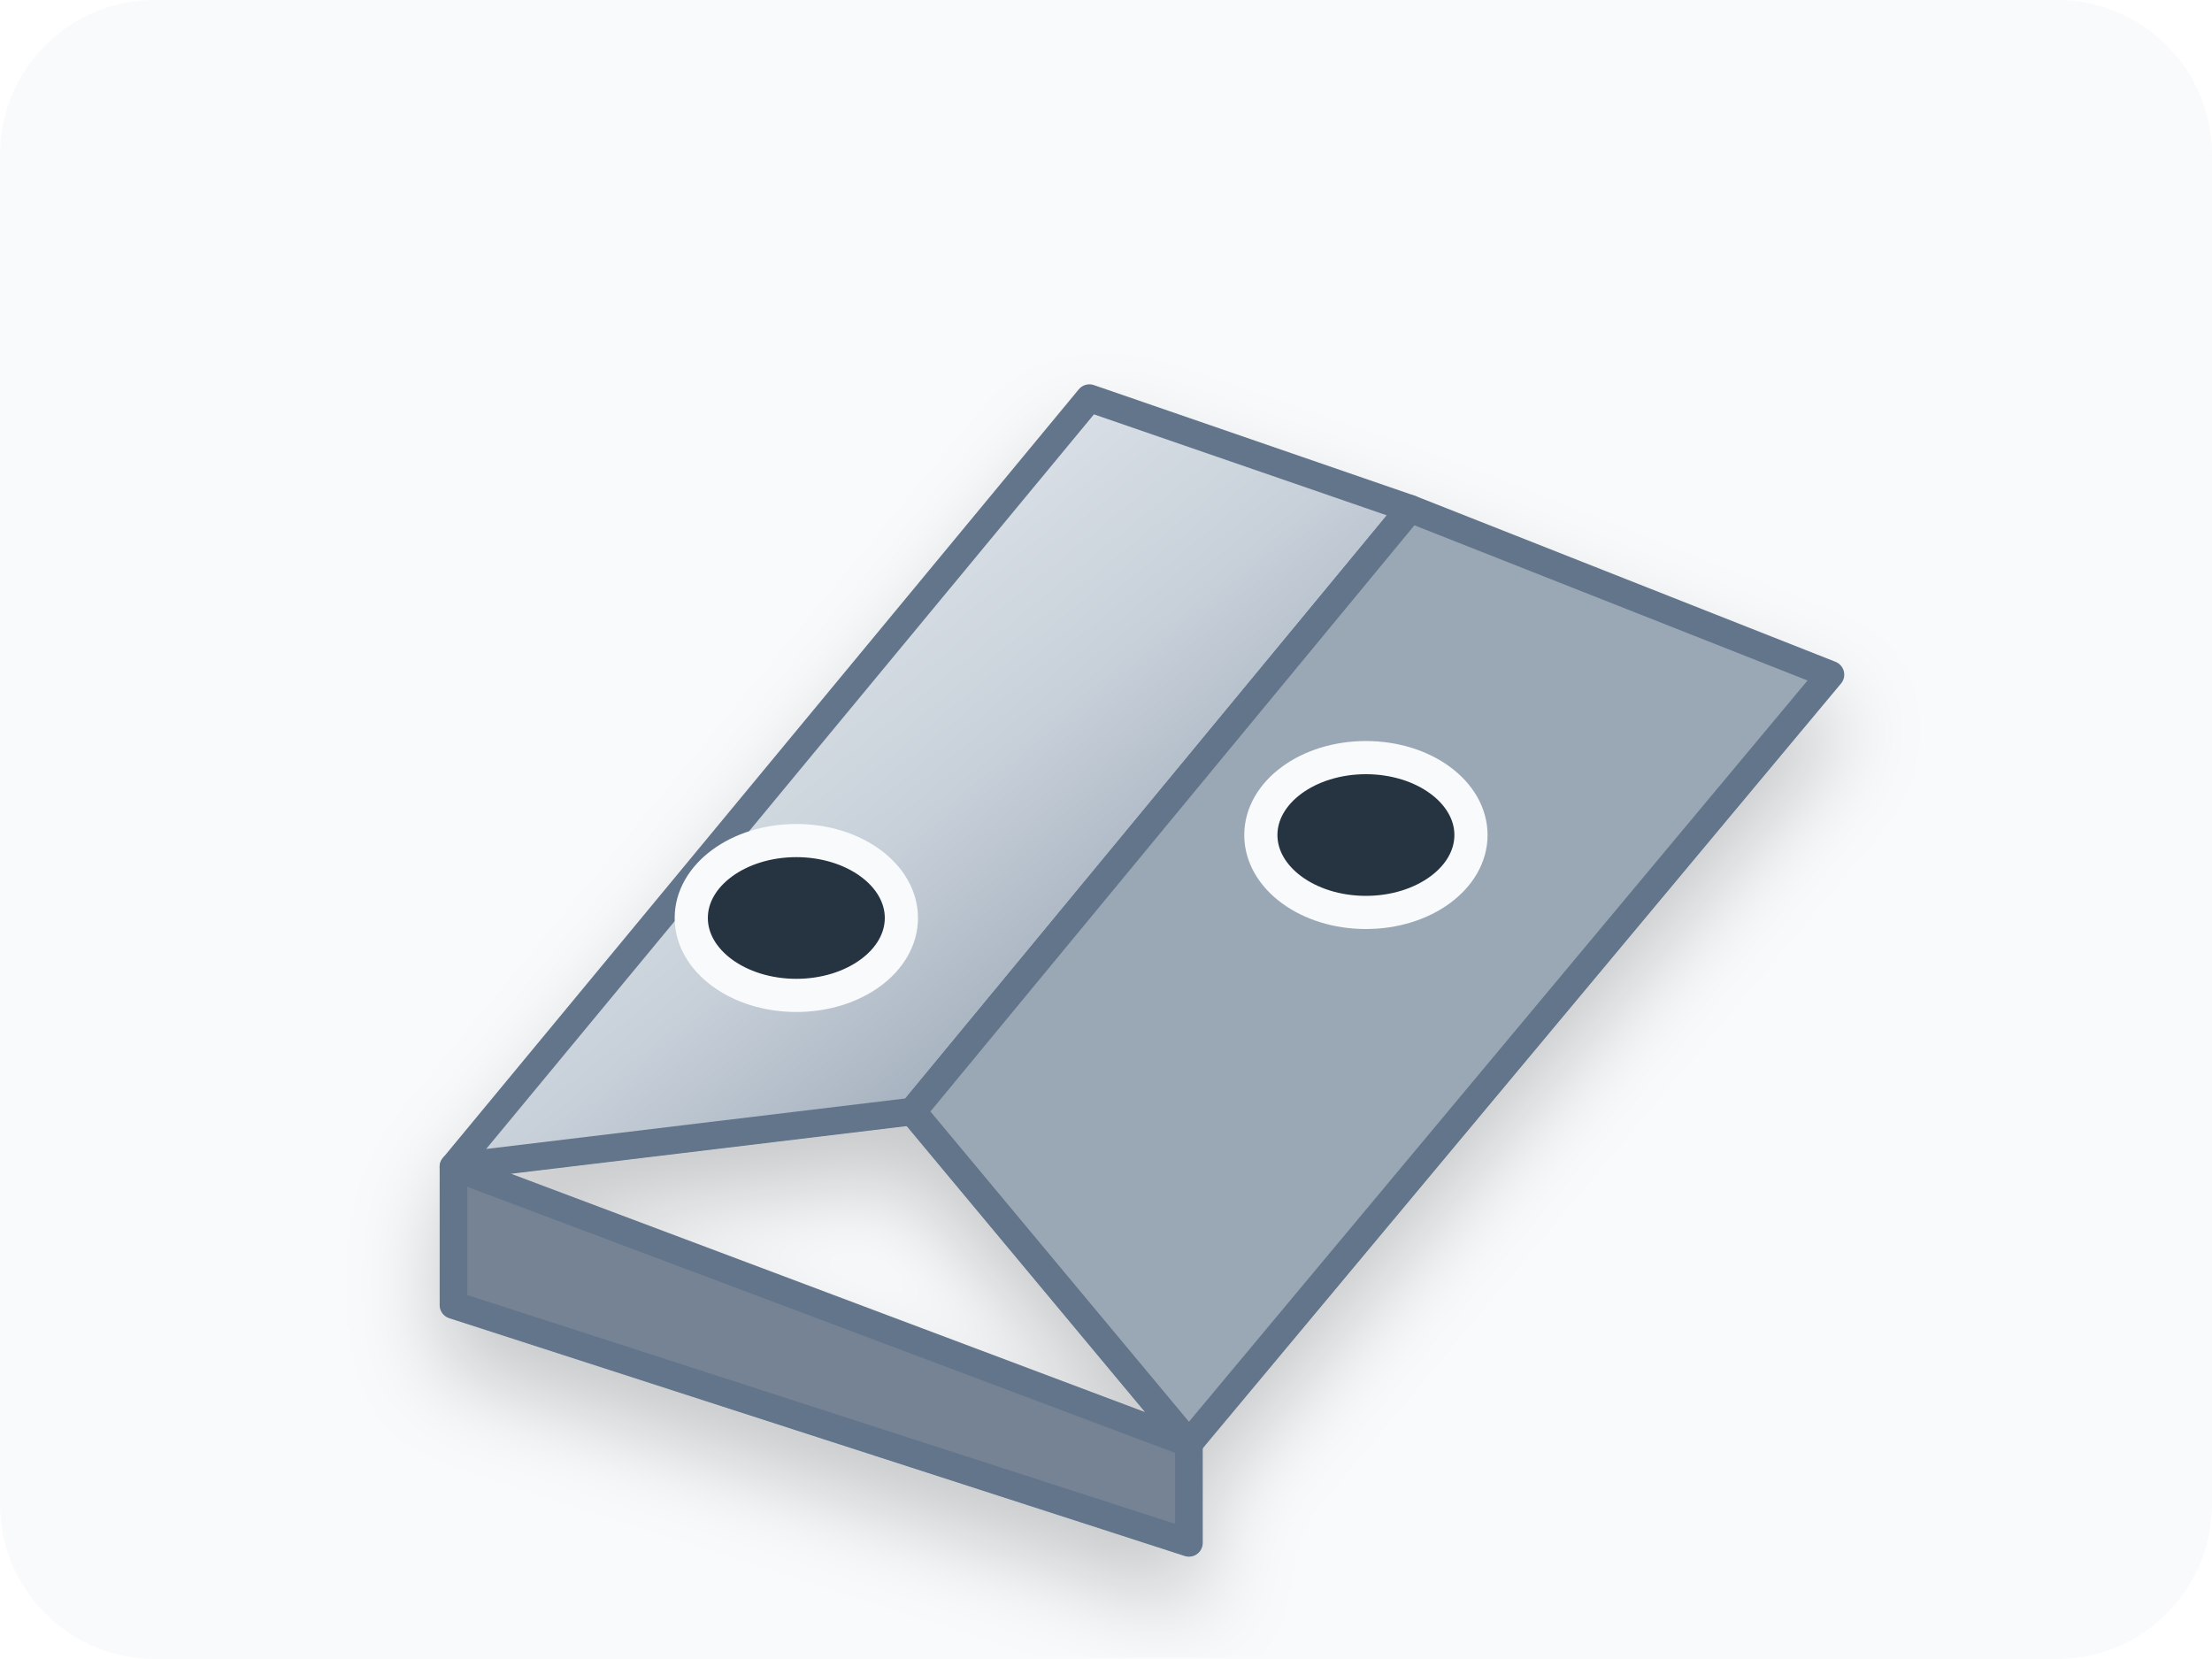
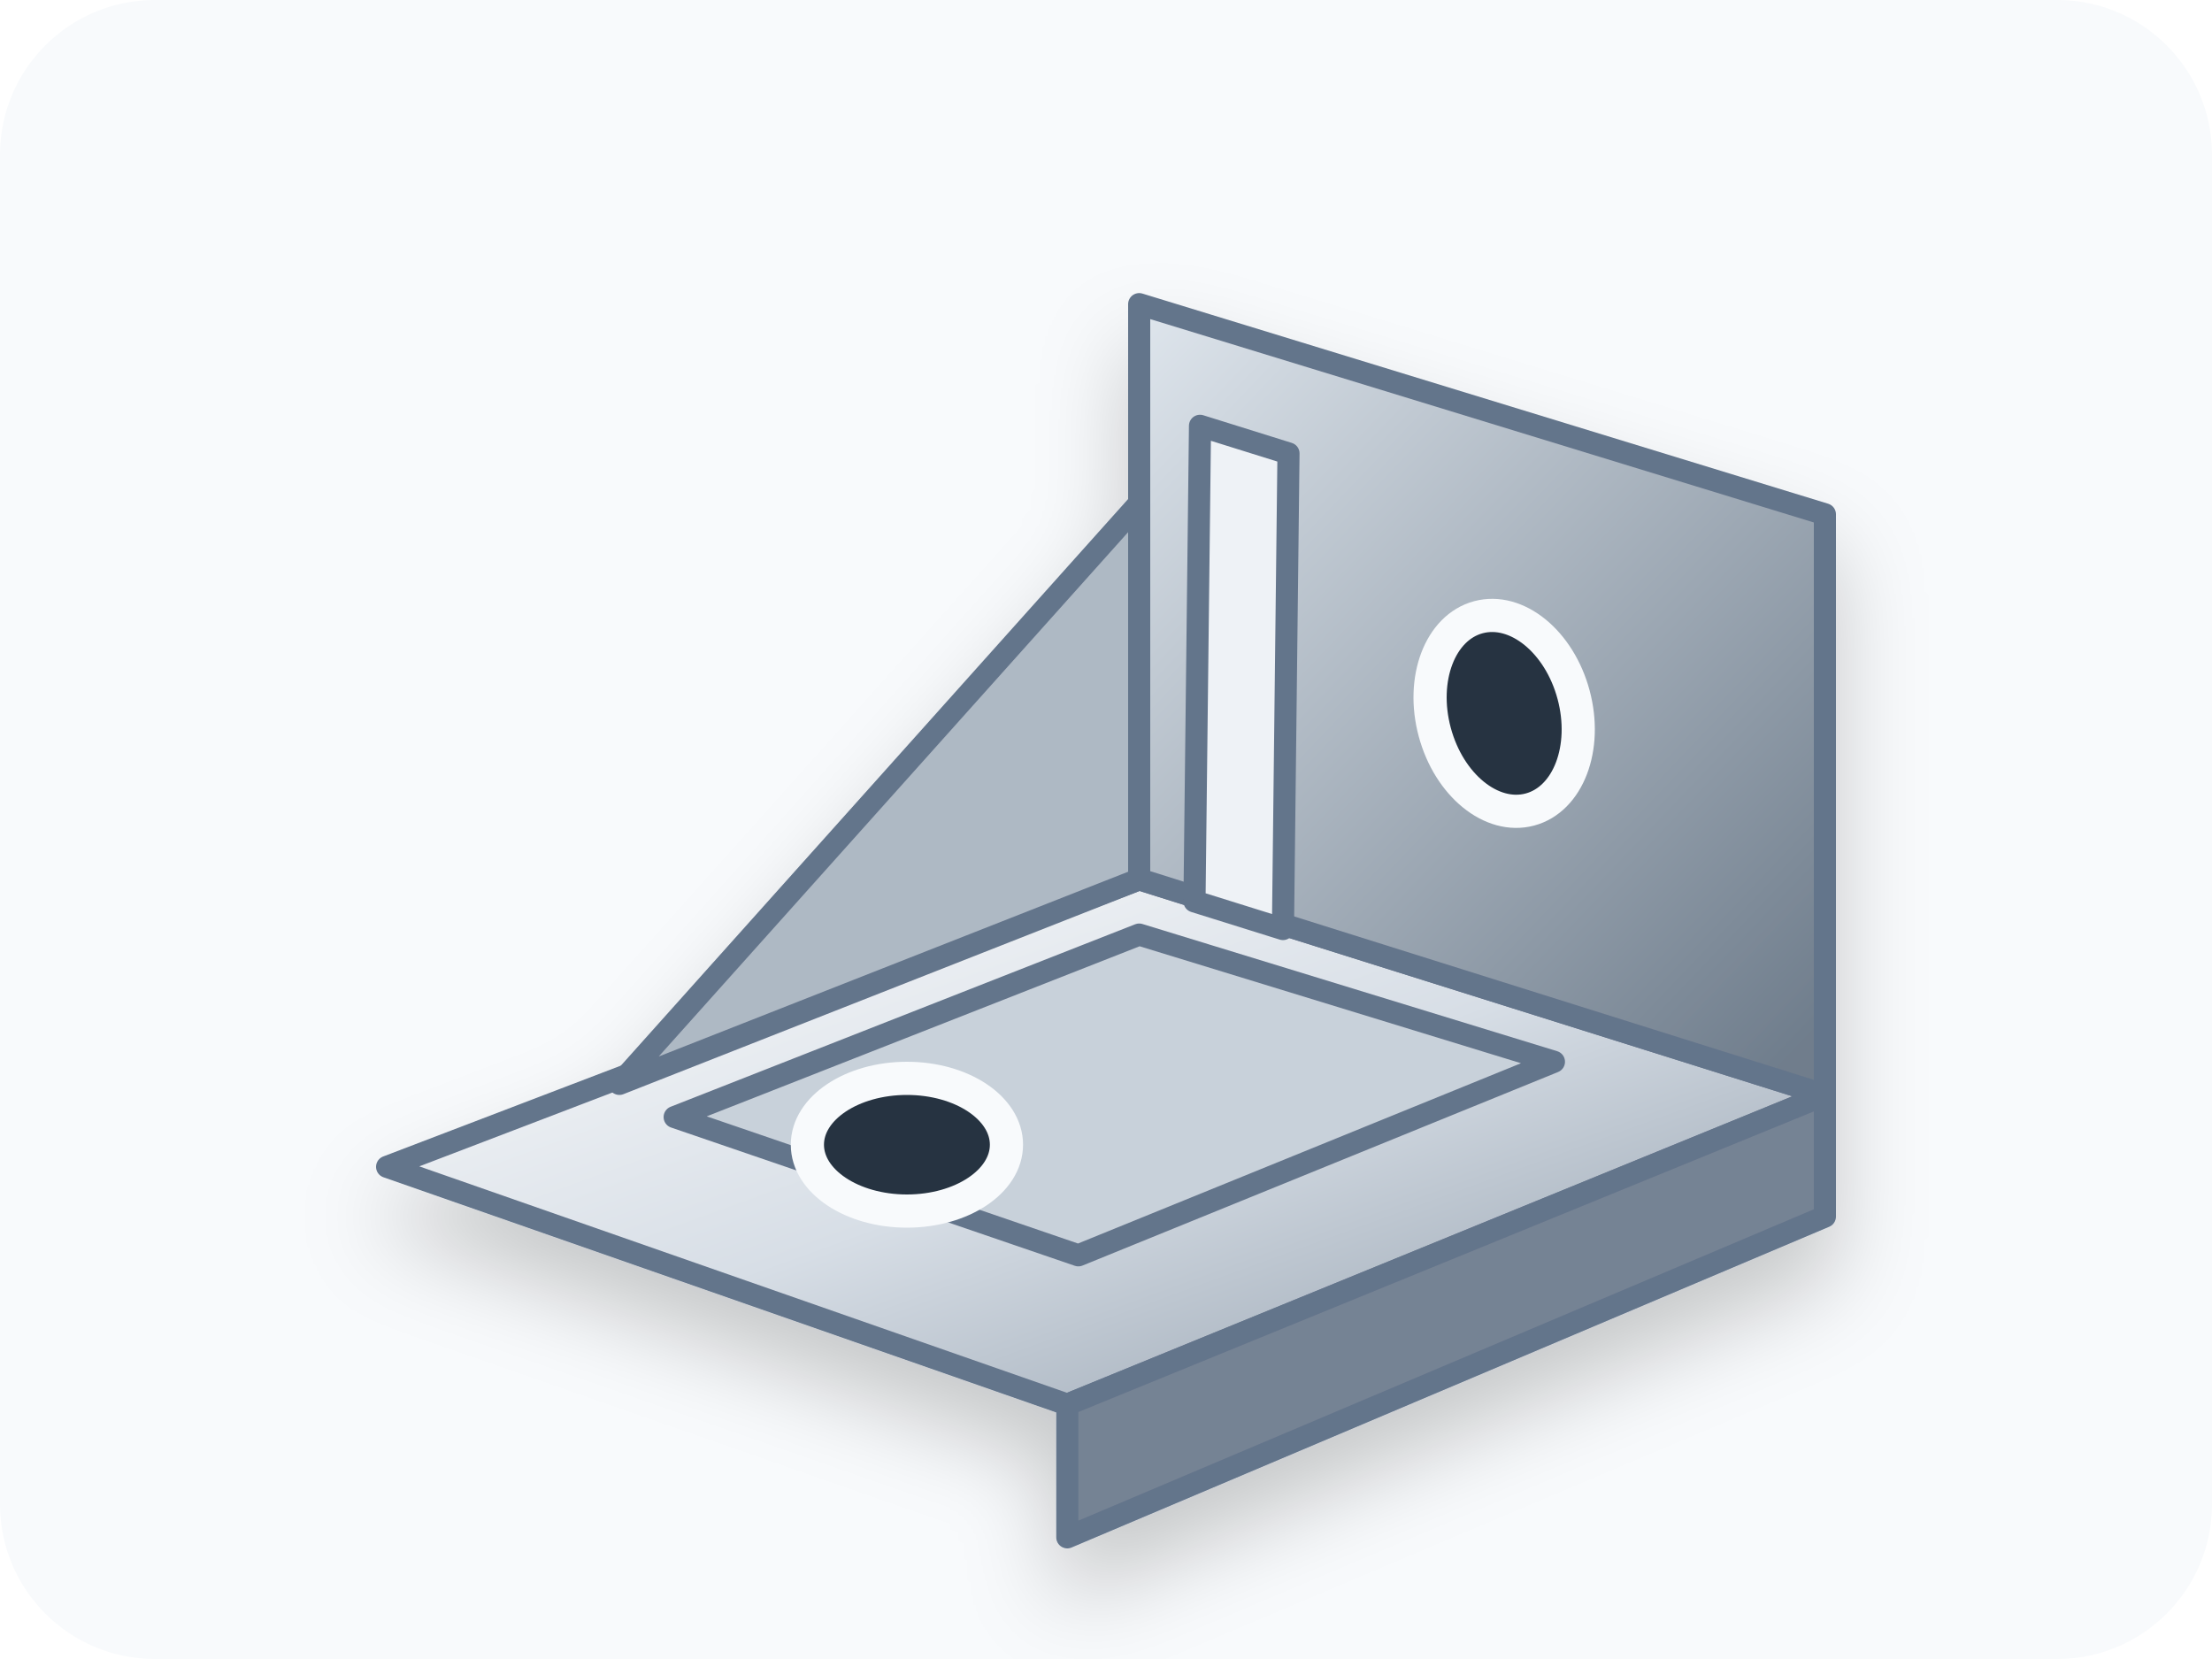
<svg xmlns="http://www.w3.org/2000/svg" viewBox="0 0 400 300" role="img" aria-labelledby="title desc">
  <defs>
-     <linearGradient id="m" x1="0" x2="1" y1="0" y2="1">
-       <stop offset="0" stop-color="#f8fafc" />
-       <stop offset=".52" stop-color="#c7d0d9" />
-       <stop offset="1" stop-color="#718096" />
+     <linearGradient id="top" x1="0" x2="1" y1="0" y2="1">
+       <stop offset="0" stop-color="#ffffff" />
+       <stop offset=".5" stop-color="#d7dee6" />
+       <stop offset="1" stop-color="#8b98a6" />
    </linearGradient>
-     <filter id="s">
+     <linearGradient id="side" x1="0" x2=".9" y1="0" y2="1">
+       <stop offset="0" stop-color="#dfe6ed" />
+       <stop offset="1" stop-color="#6f7d8c" />
+     </linearGradient>
+     <filter id="shadow">
      <feDropShadow dx="0" dy="9" stdDeviation="8" flood-opacity=".2" />
    </filter>
  </defs>
  <rect width="400" height="300" rx="28" fill="#f8fafc" />
-   <g filter="url(#s)" stroke="#64748b" stroke-width="5" stroke-linejoin="round">
-     <path d="M82 211 197 72l58 20-90 109z" fill="url(#m)" />
-     <path d="m165 201 90-109 76 30-116 139z" fill="#9aa7b4" />
-     <path d="M82 211v25l133 43v-18z" fill="#758394" />
+   <g filter="url(#shadow)" stroke="#64748b" stroke-width="4" stroke-linejoin="round">
+     <path d="M70 211 206 159l124 39-137 56z" fill="url(#top)" />
+     <path d="M193 254 330 198v22l-137 58z" fill="#758394" />
+     <path d="M206 159V55l124 38v105z" fill="url(#side)" />
+     <path d="m112 196 94-37V91z" fill="#aeb9c4" />
+     <path d="m122 202 84-33 75 23-86 35z" fill="#c8d1da" />
+     <path d="m216 163 1-86 16 5-1 86z" fill="#eef2f6" />
  </g>
  <g fill="#263341" stroke="#f8fafc" stroke-width="6">
-     <ellipse cx="144" cy="166" rx="19" ry="14" />
-     <ellipse cx="247" cy="151" rx="19" ry="14" />
+     <ellipse cx="164" cy="207" rx="18" ry="12" />
+     <ellipse cx="272" cy="129" rx="13" ry="18" transform="rotate(-15 272 129)" />
  </g>
</svg>
